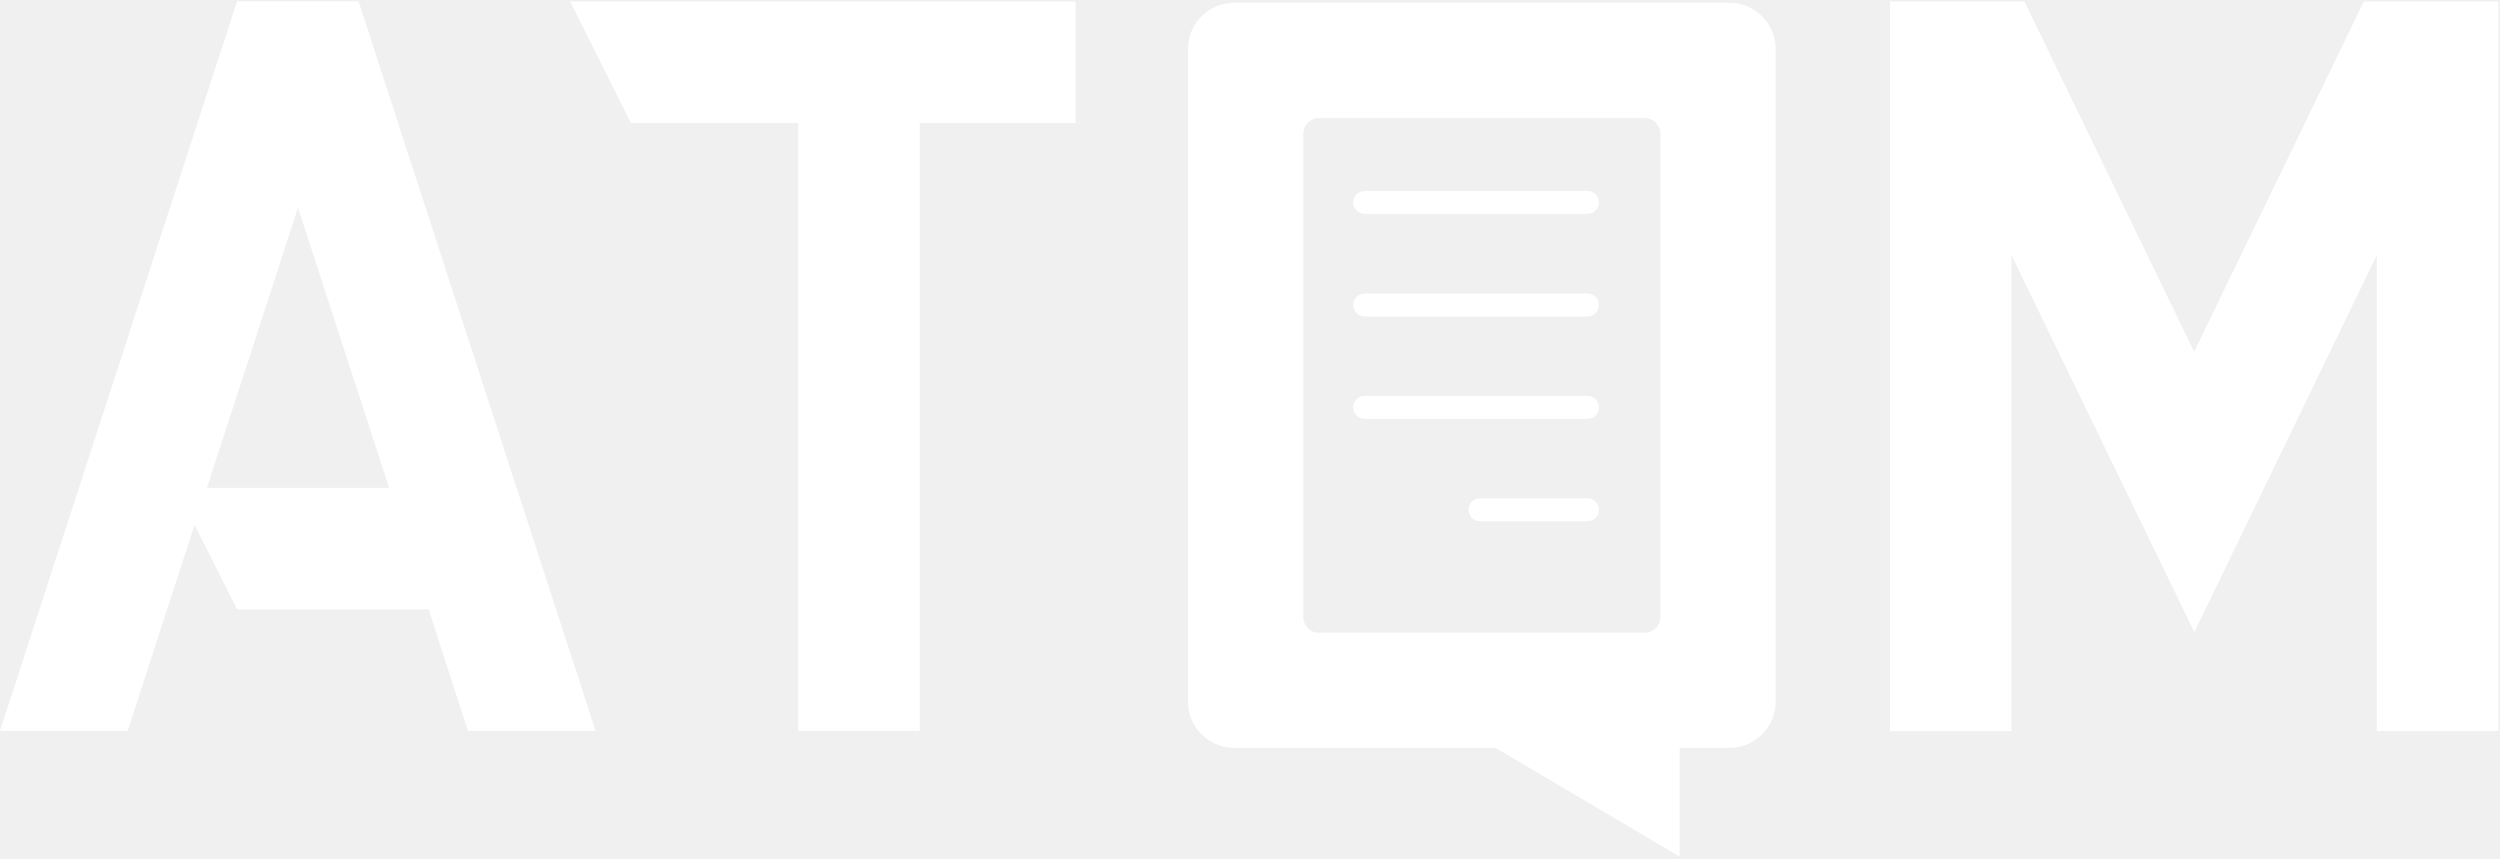
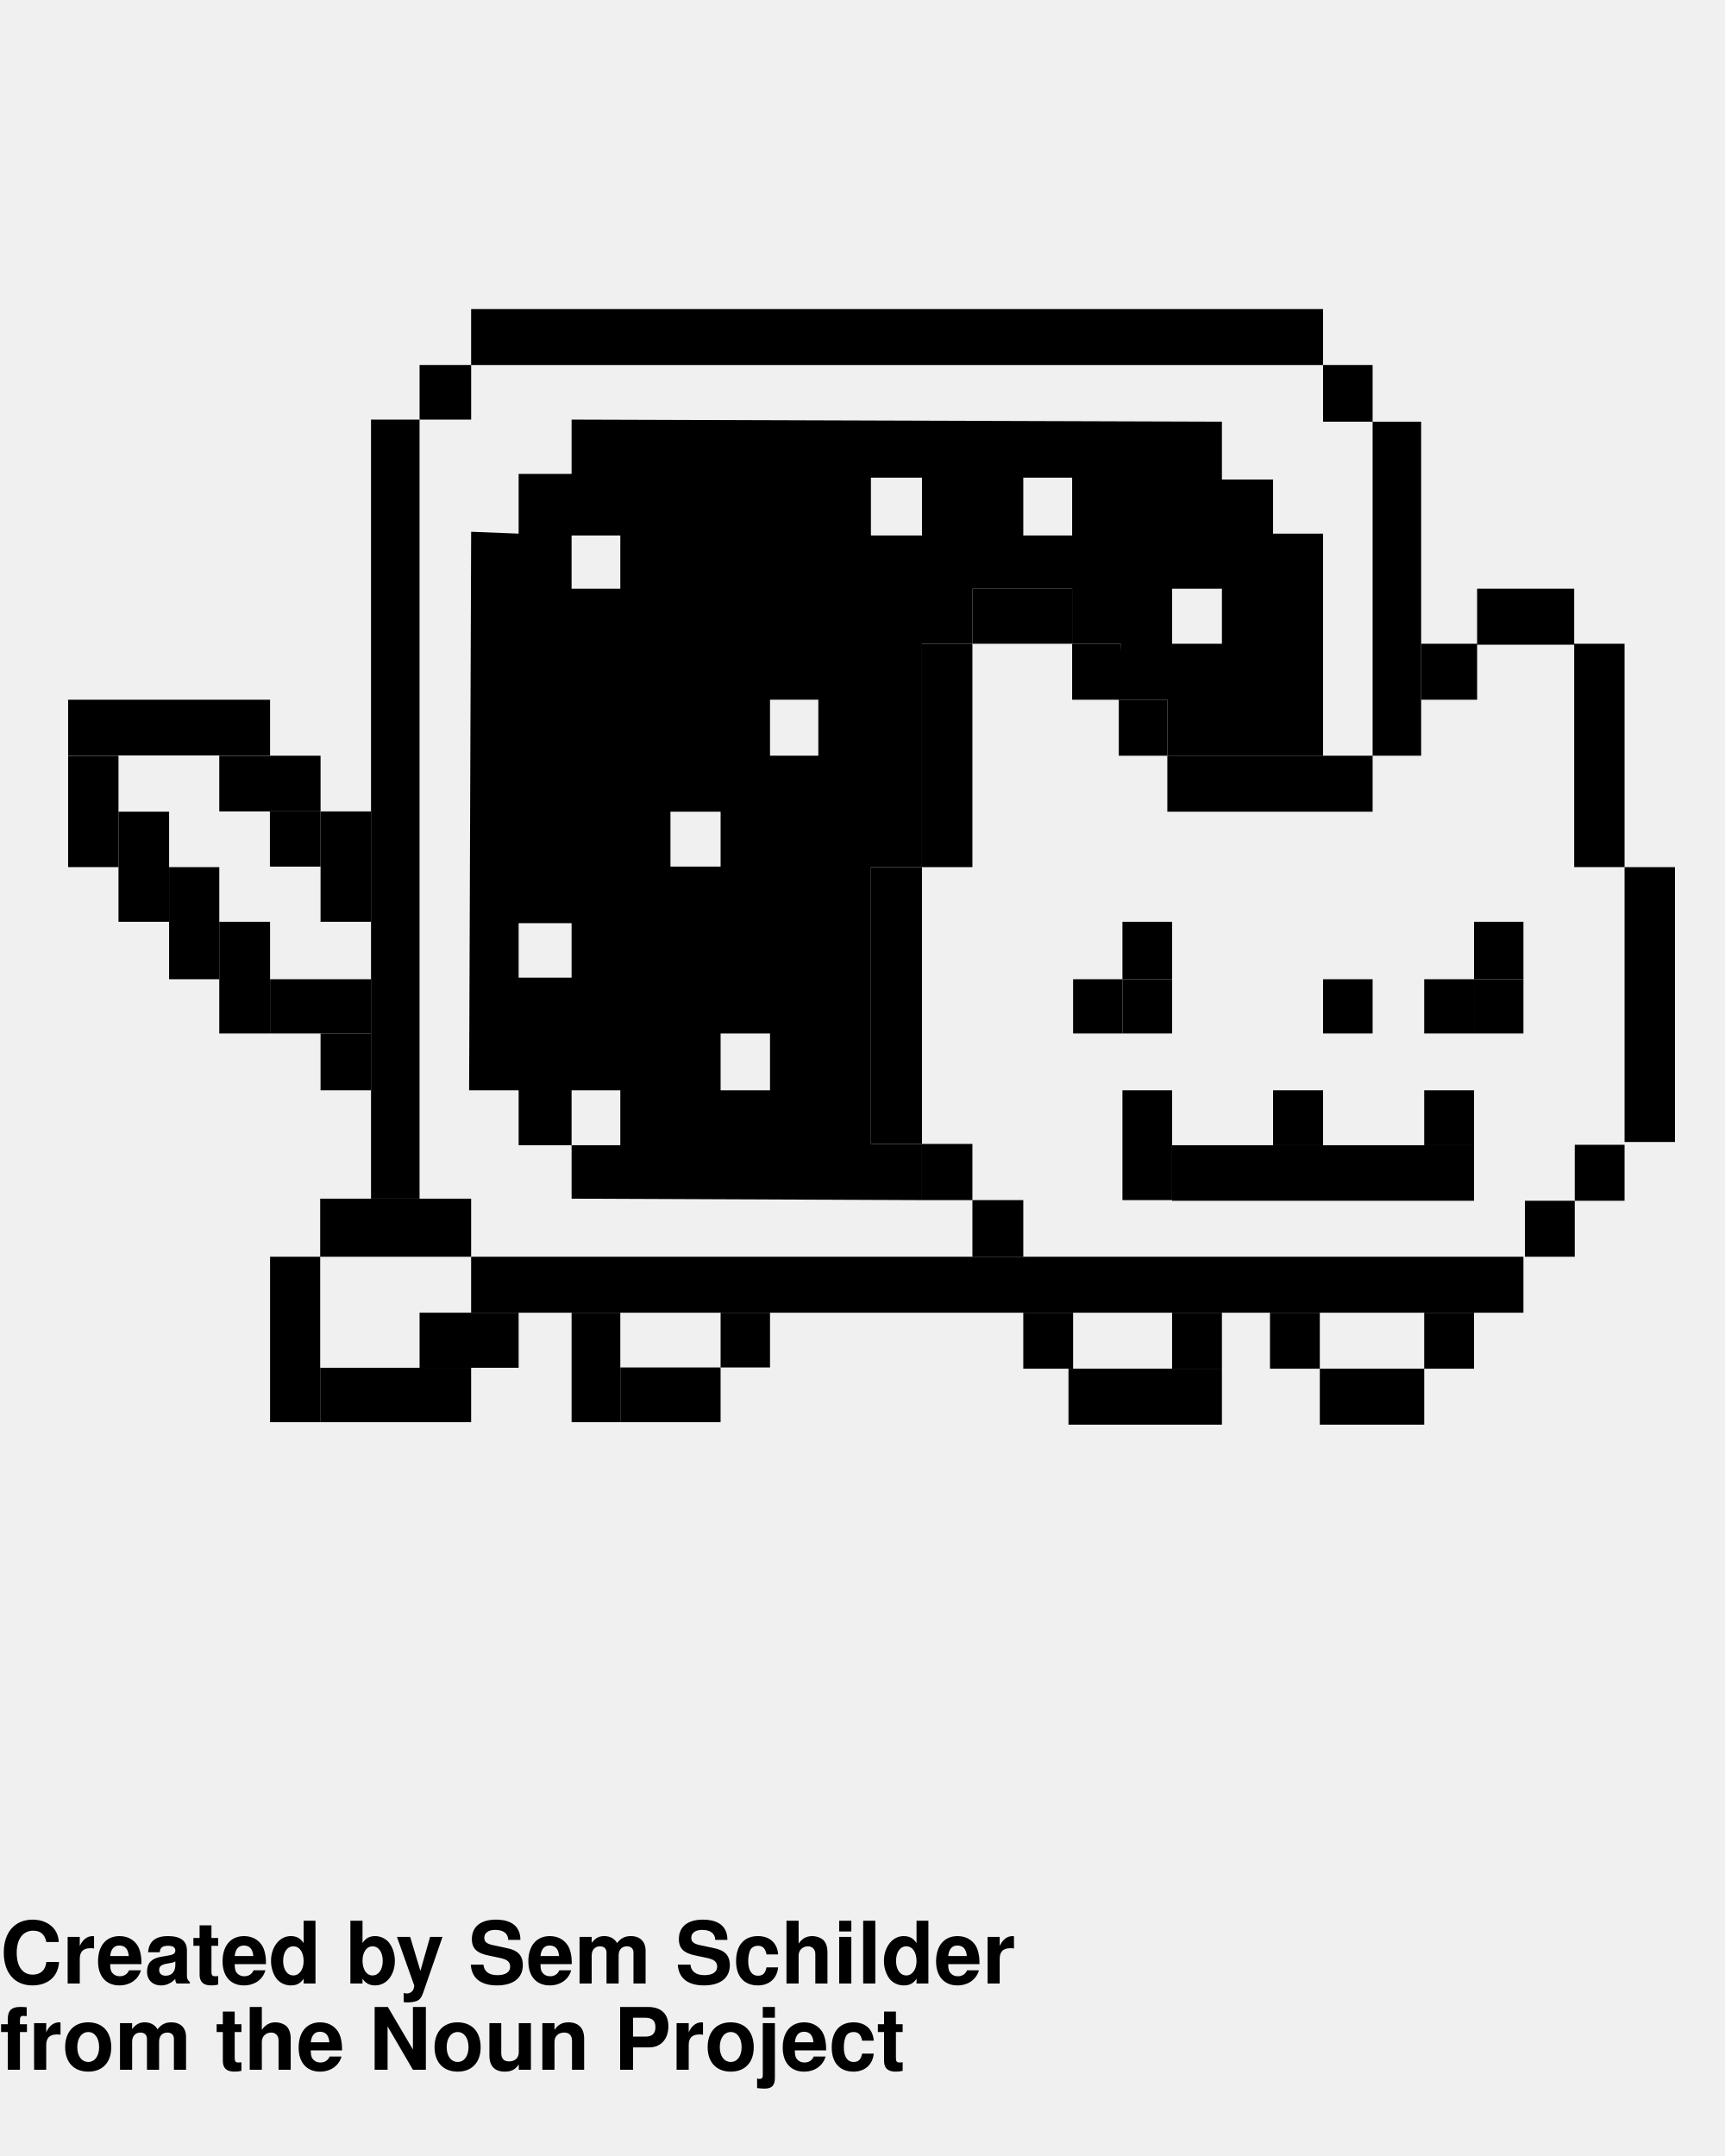
- <svg xmlns="http://www.w3.org/2000/svg" width="1177" height="404">
-   <g fill="#FFF" fill-rule="nonzero">
-     <path d="M201.8 286.9h-90.2l-20-39.8-31.5 97H0L111.6.6h57.2l111.6 343.5h-60.1l-18.5-57.2zm-18.6-57.2L140.3 97.8 97.4 229.7h85.8zM433 57.9v286.2h-57.2V57.9H297L268.4.7h238v57.2H433zm514 62.2v224.1h-57.2V.7h63.3l79.9 164.9L1112.9.7h63.3v343.5H1119V120.1l-85.9 177.5L947 120.1zm-199.6-19.4H642.5c-3 0-5.4-2.4-5.4-5.4 0-3 2.4-5.4 5.4-5.4h104.9c3 0 5.4 2.4 5.4 5.4 0 3-2.4 5.4-5.4 5.4zm0 48.3H642.5c-3 0-5.4-2.4-5.4-5.4 0-3 2.4-5.4 5.4-5.4h104.9c3 0 5.4 2.4 5.4 5.4 0 2.9-2.4 5.4-5.4 5.4zm0 48.2H642.5c-3 0-5.4-2.4-5.4-5.4 0-3 2.4-5.4 5.4-5.4h104.9c3 0 5.4 2.4 5.4 5.4 0 3-2.4 5.4-5.4 5.4zm0 48.2h-50.6c-3 0-5.4-2.4-5.4-5.4 0-3 2.4-5.4 5.4-5.4h50.6c3 0 5.4 2.4 5.4 5.4 0 3-2.4 5.4-5.4 5.4z" />
-     <path d="M814.3 1.3H581c-11.9 0-21.7 9.8-21.7 21.7v307.4c0 11.9 9.8 21.7 21.7 21.7h123.1l86.7 51.2v-51.2h23.5c11.9 0 21.7-9.8 21.7-21.7V23c0-11.9-9.8-21.7-21.7-21.7zM613.6 290.5V62.9c0-4 3.3-7.3 7.3-7.3h153.5c4 0 7.3 3.3 7.3 7.3v227.7c0 4-3.3 7.3-7.3 7.3H620.9c-4 0-7.3-3.3-7.3-7.4z" />
-   </g>
+ <svg xmlns="http://www.w3.org/2000/svg" version="1.1" x="0px" y="0px" viewBox="0 0 100 125" enable-background="new 0 0 100 100" xml:space="preserve">
+   <rect x="62.153" y="37.323" fill="#000000" width="2.813" height="3.246" />
+   <rect x="64.858" y="40.569" fill="#000000" width="2.813" height="3.246" />
+   <rect x="67.672" y="43.814" fill="#000000" width="11.9" height="3.246" />
+   <rect x="79.572" y="24.449" fill="#000000" width="2.813" height="19.365" />
+   <rect x="82.386" y="37.323" fill="#000000" width="3.244" height="3.246" />
+   <rect x="85.63" y="34.132" fill="#000000" width="5.627" height="3.246" />
+   <rect x="91.257" y="37.323" fill="#000000" width="2.92" height="12.95" />
+   <rect x="94.177" y="50.274" fill="#000000" width="2.922" height="15.936" />
+   <rect x="91.29" y="66.372" fill="#000000" width="2.887" height="3.245" />
+   <rect x="88.401" y="69.617" fill="#000000" width="2.889" height="3.246" />
+   <rect x="27.312" y="72.863" fill="#000000" width="61.003" height="3.245" />
+   <rect x="73.622" y="76.108" fill="#000000" width="2.889" height="3.246" />
+   <rect x="82.563" y="76.108" fill="#000000" width="2.888" height="3.246" />
+   <rect x="76.511" y="79.354" fill="#000000" width="6.053" height="3.245" />
+   <rect x="61.941" y="79.354" fill="#000000" width="8.895" height="3.245" />
+   <rect x="67.947" y="76.108" fill="#000000" width="2.889" height="3.246" />
+   <rect x="59.321" y="76.108" fill="#000000" width="2.888" height="3.246" />
+   <rect x="27.312" y="17.917" fill="#000000" width="49.387" height="3.246" />
+   <rect x="76.699" y="21.162" fill="#000000" width="2.873" height="3.287" />
+   <rect x="56.372" y="34.132" fill="#000000" width="5.781" height="3.191" />
+   <rect x="53.448" y="37.323" fill="#000000" width="2.924" height="12.951" />
+   <rect x="50.488" y="50.274" fill="#000000" width="2.96" height="16.049" />
+   <rect x="53.448" y="66.323" fill="#000000" width="2.924" height="3.257" />
+   <rect x="56.372" y="69.58" fill="#000000" width="2.949" height="3.283" />
+   <rect x="65.069" y="63.213" fill="#000000" width="2.878" height="6.367" />
+   <rect x="67.947" y="66.397" fill="#000000" width="17.504" height="3.22" />
+   <rect x="82.563" y="63.213" fill="#000000" width="2.888" height="3.185" />
+   <rect x="73.801" y="63.213" fill="#000000" width="2.898" height="3.185" />
+   <rect x="76.699" y="56.774" fill="#000000" width="2.873" height="3.145" />
+   <rect x="82.563" y="56.774" fill="#000000" width="2.888" height="3.145" />
+   <rect x="85.451" y="53.444" fill="#000000" width="2.864" height="3.33" />
+   <rect x="85.451" y="56.774" fill="#000000" width="2.864" height="3.145" />
+   <rect x="65.069" y="53.444" fill="#000000" width="2.878" height="3.33" />
+   <rect x="65.069" y="56.774" fill="#000000" width="2.878" height="3.145" />
+   <rect x="62.209" y="56.774" fill="#000000" width="2.86" height="3.145" />
+   <rect x="21.509" y="24.327" fill="#000000" width="2.813" height="45.169" />
+   <rect x="24.323" y="21.162" fill="#000000" width="2.99" height="3.165" />
+   <rect x="18.562" y="69.496" fill="#000000" width="8.75" height="3.367" />
+   <rect x="15.656" y="72.863" fill="#000000" width="2.906" height="9.591" />
+   <rect x="18.562" y="79.301" fill="#000000" width="8.75" height="3.153" />
+   <rect x="24.323" y="76.108" fill="#000000" width="5.743" height="3.192" />
+   <rect x="33.136" y="76.108" fill="#000000" width="2.824" height="6.346" />
+   <rect x="35.96" y="79.281" fill="#000000" width="5.813" height="3.173" />
+   <rect x="41.774" y="76.108" fill="#000000" width="2.864" height="3.173" />
+   <rect x="3.948" y="40.569" fill="#000000" width="11.708" height="3.229" />
+   <rect x="3.948" y="43.814" fill="#000000" width="2.921" height="6.459" />
+   <rect x="6.869" y="47.06" fill="#000000" width="2.934" height="6.384" />
+   <rect x="9.803" y="50.274" fill="#000000" width="2.909" height="6.5" />
+   <rect x="12.711" y="53.444" fill="#000000" width="2.945" height="6.475" />
+   <rect x="15.656" y="56.774" fill="#000000" width="5.853" height="3.145" />
+   <rect x="18.583" y="59.919" fill="#000000" width="2.926" height="3.294" />
+   <rect x="18.583" y="47.044" fill="#000000" width="2.926" height="6.4" />
+   <rect x="12.711" y="43.814" fill="#000000" width="5.872" height="3.229" />
+   <rect x="15.647" y="47.044" fill="#000000" width="2.936" height="3.2" />
+   <rect x="47.439" y="50.274" fill="none" width="3.049" height="3.17" />
+   <path fill="#000000" d="M73.801,30.94v-3.138h-2.965v-3.354l-37.7-0.122v3.151h-3.07v3.462l-2.753-0.108l-0.118,32.381h2.871v3.185  h3.07v-3.185h2.824v3.185h-2.824v3.099l20.312,0.084v-3.257h-2.96V50.274h2.96V37.323h2.924v-3.191h5.781v3.191h2.813l-0.108,3.246  h2.813v3.246h9.027V30.94H73.801z M33.136,56.682h-3.07v-3.158h3.07V56.682z M35.96,34.132h-2.824v-3.084h2.824V34.132z   M38.867,47.06h2.907v3.184h-2.907V47.06z M44.638,63.213h-2.864v-3.294h2.864V63.213z M47.439,43.814h-2.801v-3.246h2.801V43.814z   M53.448,31.048h-2.96v-3.354h2.96V31.048z M62.153,31.048h-2.832v-3.354h2.832V31.048z M70.836,37.323h-2.889v-3.191h2.889V37.323z  " />
+   <text x="0" y="115" fill="#000000" font-size="5px" font-weight="bold" font-family="'Helvetica Neue', Helvetica, Arial-Unicode, Arial, Sans-serif">Created by Sem Schilder</text>
+   <text x="0" y="120" fill="#000000" font-size="5px" font-weight="bold" font-family="'Helvetica Neue', Helvetica, Arial-Unicode, Arial, Sans-serif">from the Noun Project</text>
</svg>
